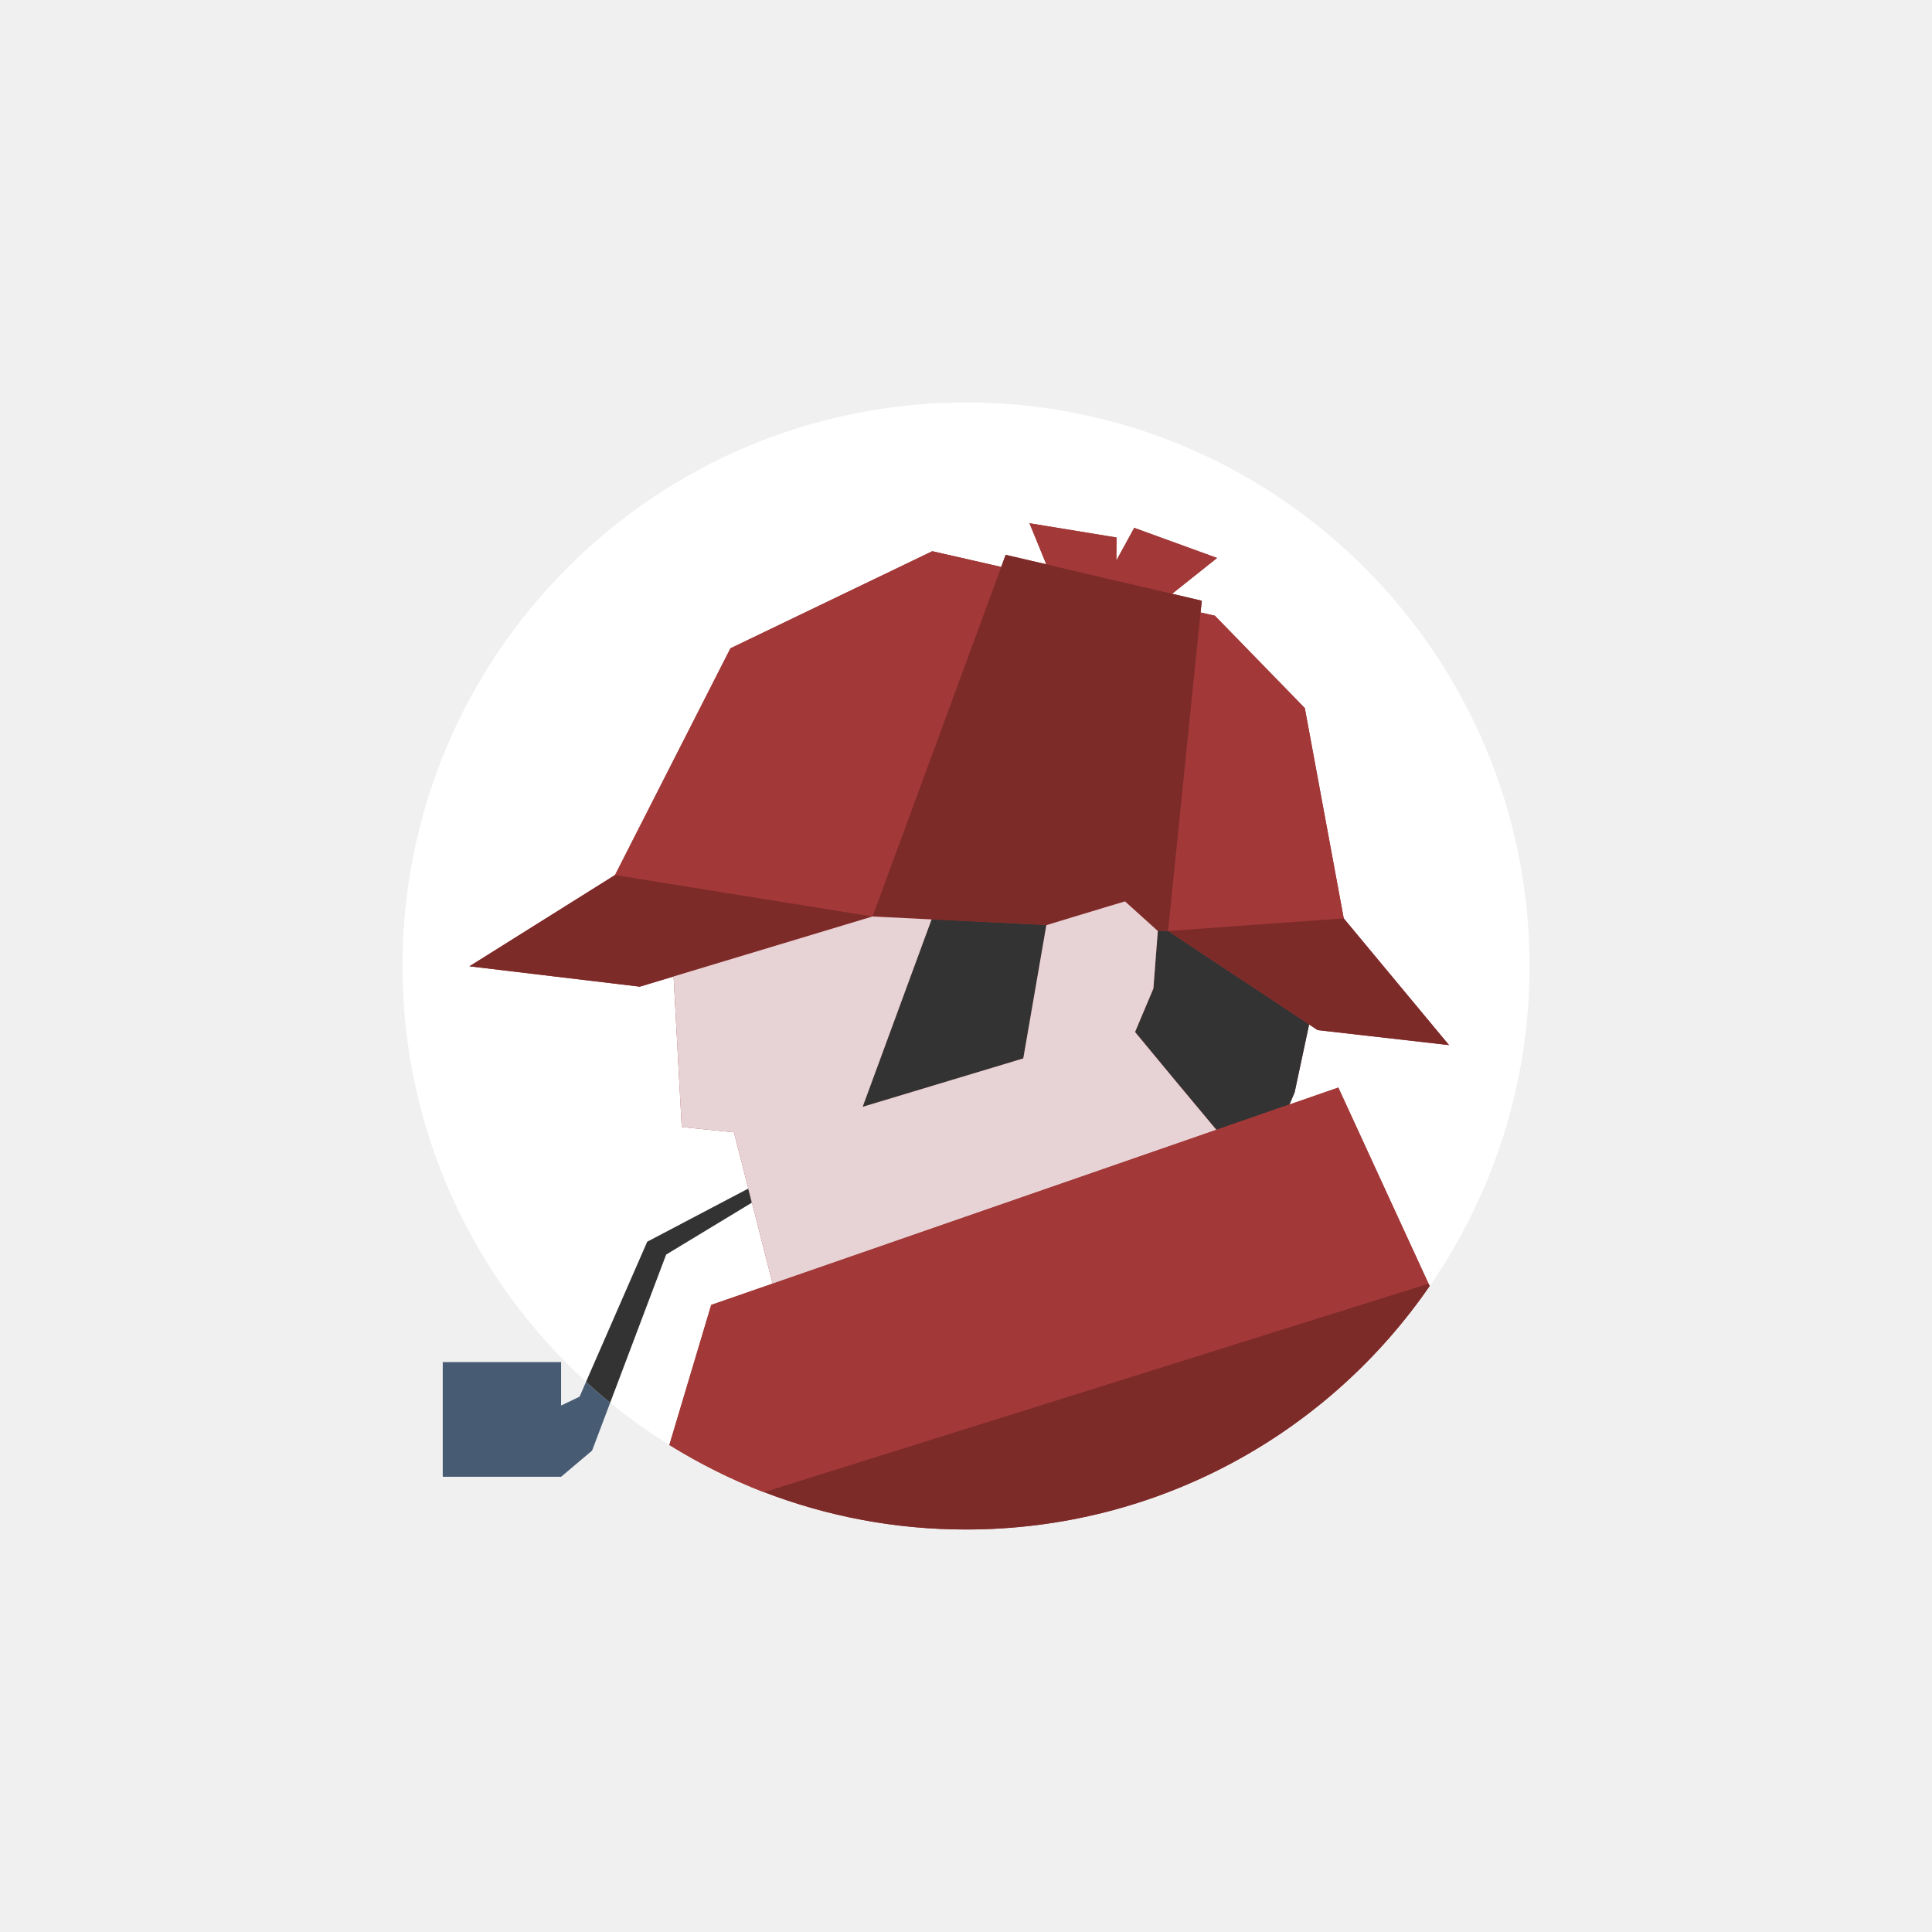
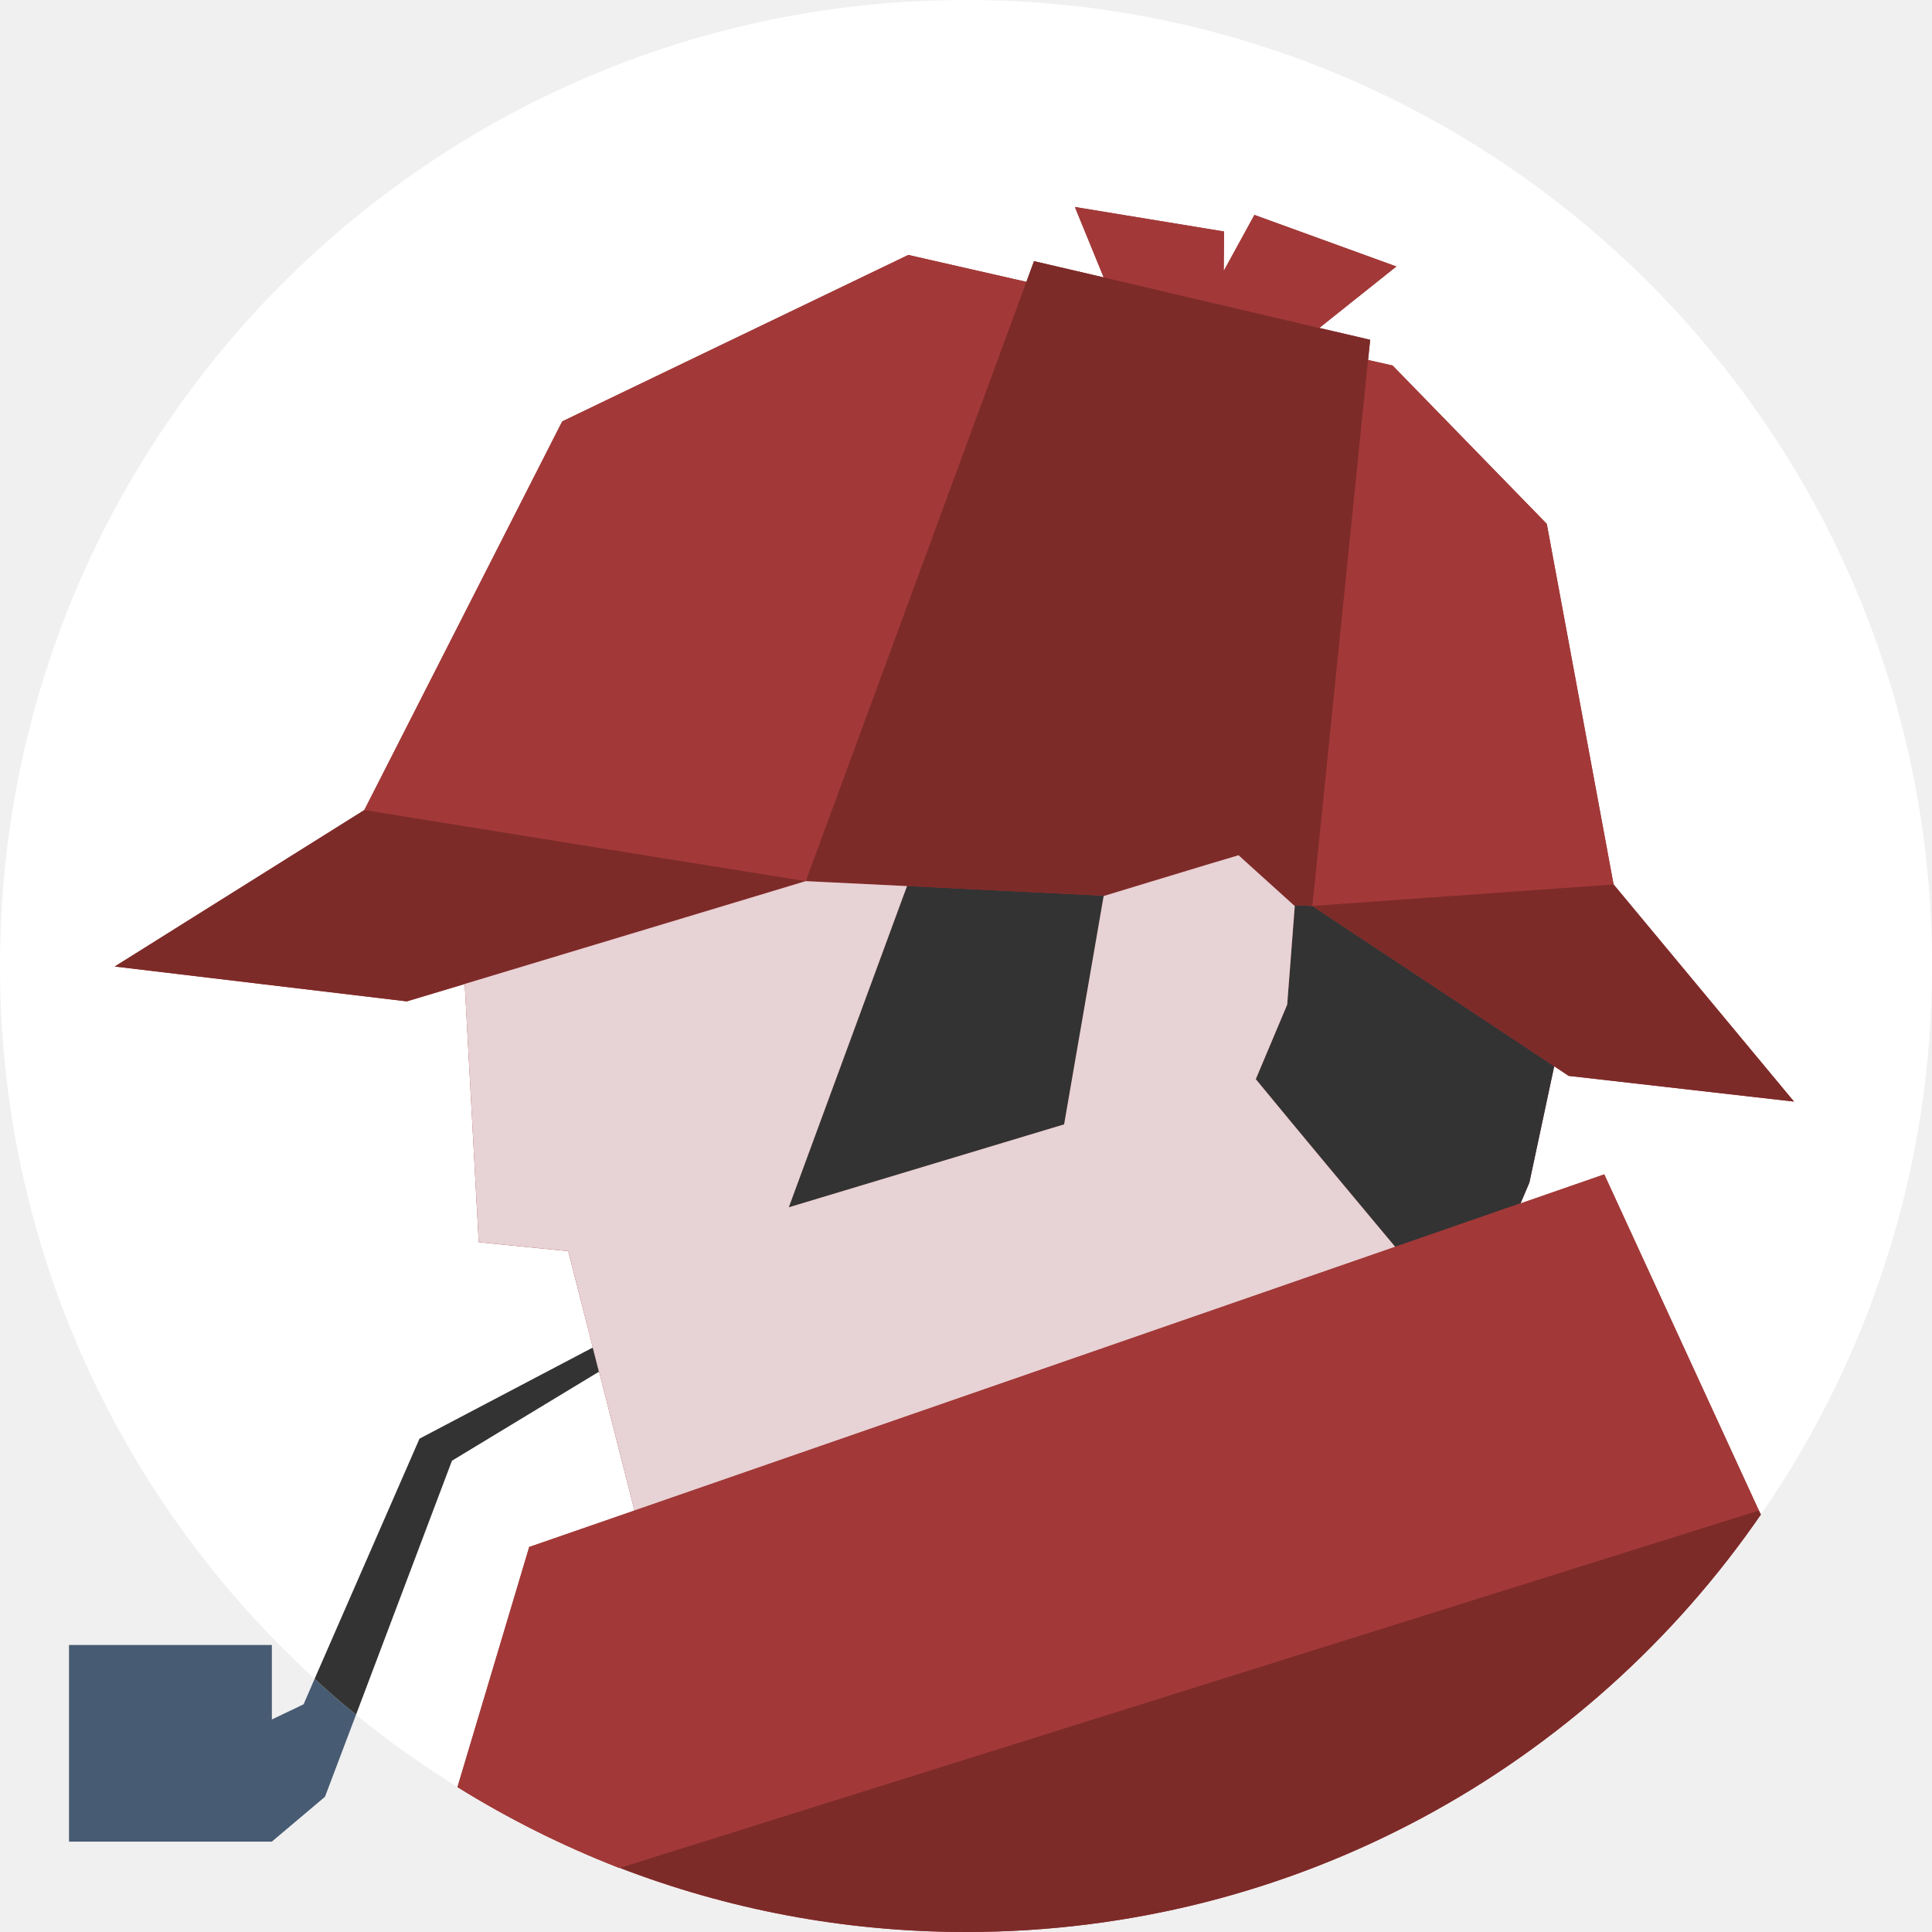
- <svg xmlns="http://www.w3.org/2000/svg" version="1.1" id="img" x="0px" y="0px" width="48px" height="48px" viewBox="0 0 48 48" style="enable-background:new 0 0 48 48;" xml:space="preserve">
-   <g id="logo.default">
-     <g>
-       <path style="fill:#FFFFFF;" d="M24,10c-7.73,0-14,6.27-14,14c0,4.09,1.76,7.77,4.56,10.33c0.19,0.18,0.39,0.35,0.6,0.52    c0.46,0.38,0.96,0.73,1.47,1.05l1.04-3.48l1.525-0.528l-0.512-2.009l-0.09-0.35l-0.358-1.4l-1.297-0.13l-0.203-3.742l-0.84,0.253    l-4.232-0.505l3.617-2.268l2.867-5.633l5.015-2.412l1.712,0.39l0.11-0.3l1.01,0.235L25.578,13l2.162,0.355l-0.005,0.573    l0.445-0.812l2.058,0.748l-1.117,0.89l0.737,0.173l-0.03,0.292l0.355,0.08l2.235,2.295l0.967,5.225L36,25.965l-3.265-0.372    l-0.21-0.14l-0.36,1.688l-0.127,0.3l-0.046,0.016l0.049-0.016l1.21-0.42l2.24,4.87l0.03,0.06c-0.945,1.372-0.945,1.372,0,0    c1.56-2.26,2.48-5,2.48-7.95C38,16.27,31.73,10,24,10z" />
-     </g>
-     <path style="fill:#A23938;" d="M33.25,27.02l-1.21,0.42l-0.049,0.016l0.046-0.016l0.127-0.3l0.36-1.688l0.21,0.14L36,25.965l-2.615-3.148   l-0.967-5.225l-2.235-2.295l-0.355-0.08l0.03-0.292l-0.737-0.173l1.117-0.89l-2.058-0.748l-0.445,0.812l0.005-0.573L25.578,13   l0.417,1.02l-1.01-0.235l-0.11,0.3l-1.712-0.39l-5.015,2.412L15.28,21.74l-3.617,2.268l4.232,0.505l0.84-0.253l0.203,3.742   l1.297,0.13l0.358,1.4l0.09,0.35l0.512,2.009L17.67,32.42l-1.04,3.48c0.74,0.46,1.52,0.85,2.34,1.17h0.01   C20.54,37.67,22.23,38,24,38c4.78,0,9-2.39,11.52-6.05l-0.03-0.06L33.25,27.02z" />
-     <g>
+ <svg xmlns="http://www.w3.org/2000/svg" version="1.1" x="0px" y="0px" width="28px" height="28px" viewBox="0 0 28 28" style="enable-background:new 0 0 28 28;" xml:space="preserve">
+   <g id="background" style="display:none;">
+     <rect x="-10" y="-250" style="display:inline;fill:#373943;" width="96" height="336" />
+   </g>
+   <g id="img">
+     <g id="logo.default">
      <g>
-         <path style="fill:#475B72;" d="M15.16,34.85l-0.45,1.19l-0.77,0.65H11v-2.85h2.94v1.08l0.46-0.22l0.16-0.37     C14.75,34.51,14.95,34.68,15.16,34.85z" />
-         <path style="fill:#333333;" d="M18.68,29.88l-2.13,1.29l-1.39,3.68c-0.21-0.17-0.41-0.34-0.6-0.52l1.52-3.48l2.51-1.32L18.68,29.88z" />
-         <polygon style="fill:#333333;" points="26.005,22.983 25.995,22.985 25.423,26.295 21.433,27.497 23.145,22.843    " />
-         <polygon style="fill:#A23938;" points="30.237,13.863 29.12,14.752 27.73,14.427 27.493,14.373 27.49,14.373 25.995,14.02 25.577,13      27.74,13.355 27.735,13.927 28.18,13.115    " />
-         <path style="fill:#333333;" d="M32.525,25.452l-0.36,1.688l-0.128,0.3l-0.207,0.073l-1.61,0.557c-0.627-0.75-1.42-1.7-2.02-2.43     l0.455-1.08l0.11-1.43l-0.015-0.012l0.27,0.012l3.155,2.09L32.525,25.452z" />
-         <polygon style="fill:#333333;" points="25.995,22.985 25.423,26.295 21.433,27.497 23.145,22.843    " />
-         <polygon style="fill:#A23938;" points="33.385,22.817 29.5,23.095 29.065,23.128 29.02,23.13 29.022,23.103 29.055,22.795 29.827,15.217      30.183,15.297 32.417,17.593    " />
-         <polygon style="fill:#A23938;" points="24.875,14.085 22.235,21.257 21.677,22.77 19.452,22.413 15.28,21.74 18.147,16.108      23.163,13.695    " />
-         <polygon style="fill:#7D2B29;" points="21.677,22.77 16.735,24.26 15.895,24.513 11.663,24.007 15.28,21.74 19.452,22.413    " />
-         <polygon style="fill:#7D2B29;" points="36,25.965 32.735,25.593 32.525,25.452 32.175,25.22 29.02,23.13 29.065,23.128 29.5,23.095      33.385,22.817    " />
-         <polygon style="fill:#7D2B29;" points="29.858,14.925 29.827,15.217 29.055,22.795 29.022,23.103 29.02,23.13 28.75,23.118 28.11,22.54      27.95,22.395 27.548,22.515 26.655,22.785 26.005,22.983 23.145,22.843 21.677,22.77 22.235,21.257 24.875,14.085 24.985,13.785      25.995,14.02 27.49,14.373 27.493,14.373 27.73,14.427 29.12,14.752    " />
-         <path style="fill:#E7D2D5;" d="M30.22,28.07l-11.025,3.823l-0.512-2.01l-0.09-0.35l-0.358-1.4l-1.298-0.13l-0.202-3.743l4.942-1.49     l1.468,0.073l-1.712,4.655l3.99-1.202l0.573-3.31l0.01-0.003l0.65-0.198l0.892-0.27l0.403-0.12l0.16,0.145l0.64,0.577     l0.015,0.012l-0.11,1.43L28.2,25.64C28.8,26.37,29.593,27.32,30.22,28.07z" />
-         <path style="fill:#7D2B29;" d="M35.52,31.95C33,35.61,28.78,38,24,38c-1.77,0-3.46-0.33-5.02-0.93l16.51-5.18L35.52,31.95z" />
-         <path style="fill:#A23938;" d="M35.49,31.89l-16.51,5.18h-0.01c-0.82-0.32-1.6-0.71-2.34-1.17l1.04-3.48l1.53-0.53l11.02-3.82l1.61-0.56     l0.21-0.07l1.21-0.42L35.49,31.89z" />
+         <path style="fill:#FFFFFF;" d="M14,0C6.27,0,0,6.27,0,14c0,4.09,1.76,7.77,4.56,10.33c0.19,0.18,0.39,0.35,0.6,0.52     c0.46,0.38,0.96,0.73,1.47,1.05l1.04-3.48l1.525-0.528l-0.512-2.009l-0.09-0.35l-0.358-1.4l-1.297-0.13L6.735,14.26l-0.84,0.252     l-4.232-0.505L5.28,11.74l2.867-5.633l5.015-2.412l1.712,0.39l0.11-0.3l1.01,0.235L15.578,3l2.162,0.355l-0.005,0.572     l0.445-0.812l2.058,0.747l-1.117,0.89l0.737,0.173l-0.03,0.293l0.355,0.08l2.235,2.295l0.968,5.225L26,15.965l-3.265-0.373     l-0.21-0.14l-0.36,1.687l-0.127,0.3l-0.046,0.016l0.049-0.016l1.21-0.42l2.24,4.87l0.03,0.06c-0.945,1.372-0.945,1.372,0,0     c1.56-2.26,2.48-5,2.48-7.95C28,6.27,21.73,0,14,0z" />
      </g>
+       <path style="fill:#A23938;" d="M23.25,17.02l-1.21,0.42l-0.049,0.016l0.046-0.016l0.127-0.3l0.36-1.687l0.21,0.14L26,15.965l-2.615-3.148    l-0.968-5.225l-2.235-2.295l-0.355-0.08l0.03-0.293L19.12,4.752l1.117-0.89L18.18,3.115l-0.445,0.812l0.005-0.572L15.578,3    l0.418,1.02l-1.01-0.235l-0.11,0.3l-1.712-0.39L8.148,6.107L5.28,11.74l-3.617,2.268l4.232,0.505l0.84-0.252l0.203,3.742    l1.297,0.13l0.358,1.4l0.09,0.35l0.512,2.009L7.67,22.42L6.63,25.9c0.74,0.46,1.52,0.85,2.34,1.17h0.01    C10.54,27.67,12.23,28,14,28c4.78,0,9-2.39,11.52-6.05l-0.03-0.06L23.25,17.02z" />
+       <path style="fill:#475B72;" d="M5.16,24.85l-0.45,1.19l-0.77,0.65H1v-2.85h2.94v1.08L4.4,24.7l0.16-0.37C4.75,24.51,4.95,24.68,5.16,24.85    z" />
+       <path style="fill:#333333;" d="M8.68,19.88l-2.13,1.29l-1.39,3.68c-0.21-0.17-0.41-0.34-0.6-0.52l1.52-3.48l2.51-1.32L8.68,19.88z" />
+       <polygon style="fill:#333333;" points="16.005,12.983 15.995,12.985 15.422,16.295 11.432,17.497 13.145,12.842   " />
+       <polygon style="fill:#A23938;" points="20.237,3.862 19.12,4.753 17.73,4.427 17.493,4.372 17.49,4.372 15.995,4.02 15.578,3 17.74,3.355     17.735,3.928 18.18,3.115   " />
+       <path style="fill:#333333;" d="M22.525,15.453l-0.36,1.687l-0.128,0.3l-0.208,0.073l-1.61,0.557c-0.627-0.75-1.42-1.7-2.02-2.43    l0.455-1.08l0.11-1.43l-0.015-0.012l0.27,0.012l3.155,2.09L22.525,15.453z" />
+       <polygon style="fill:#333333;" points="15.995,12.985 15.422,16.295 11.432,17.497 13.145,12.842   " />
+       <polygon style="fill:#A23938;" points="23.385,12.818 19.5,13.095 19.065,13.127 19.02,13.13 19.022,13.102 19.055,12.795 19.827,5.218     20.183,5.298 22.417,7.593   " />
+       <polygon style="fill:#A23938;" points="14.875,4.085 12.235,11.257 11.677,12.77 9.453,12.413 5.28,11.74 8.148,6.108 13.163,3.695   " />
+       <polygon style="fill:#7D2B29;" points="11.677,12.77 6.735,14.26 5.895,14.512 1.663,14.007 5.28,11.74 9.453,12.413   " />
+       <polygon style="fill:#7D2B29;" points="26,15.965 22.735,15.592 22.525,15.453 22.175,15.22 19.02,13.13 19.065,13.127 19.5,13.095     23.385,12.818   " />
+       <polygon style="fill:#7D2B29;" points="19.858,4.925 19.827,5.218 19.055,12.795 19.022,13.102 19.02,13.13 18.75,13.118 18.11,12.54     17.95,12.395 17.548,12.515 16.655,12.785 16.005,12.983 13.145,12.842 11.677,12.77 12.235,11.257 14.875,4.085 14.985,3.785     15.995,4.02 17.49,4.372 17.493,4.372 17.73,4.427 19.12,4.753   " />
+       <path style="fill:#E7D2D5;" d="M20.22,18.07L9.195,21.892l-0.512-2.01l-0.09-0.35l-0.358-1.4l-1.297-0.13L6.735,14.26l4.942-1.49    l1.468,0.072l-1.713,4.655l3.99-1.202l0.573-3.31l0.01-0.002l0.65-0.198l0.892-0.27l0.403-0.12l0.16,0.145l0.64,0.578l0.015,0.012    l-0.11,1.43L18.2,15.64C18.8,16.37,19.593,17.32,20.22,18.07z" />
+       <path style="fill:#7D2B29;" d="M25.52,21.95C23,25.61,18.78,28,14,28c-1.77,0-3.46-0.33-5.02-0.93l16.51-5.18L25.52,21.95z" />
+       <path style="fill:#A23938;" d="M25.49,21.89L8.98,27.07H8.97c-0.82-0.32-1.6-0.71-2.34-1.17l1.04-3.48l1.53-0.53l11.02-3.82l1.61-0.56    l0.21-0.07l1.21-0.42L25.49,21.89z" />
    </g>
  </g>
+   <g id="guides-outside" style="display:none;">
+ </g>
</svg>
